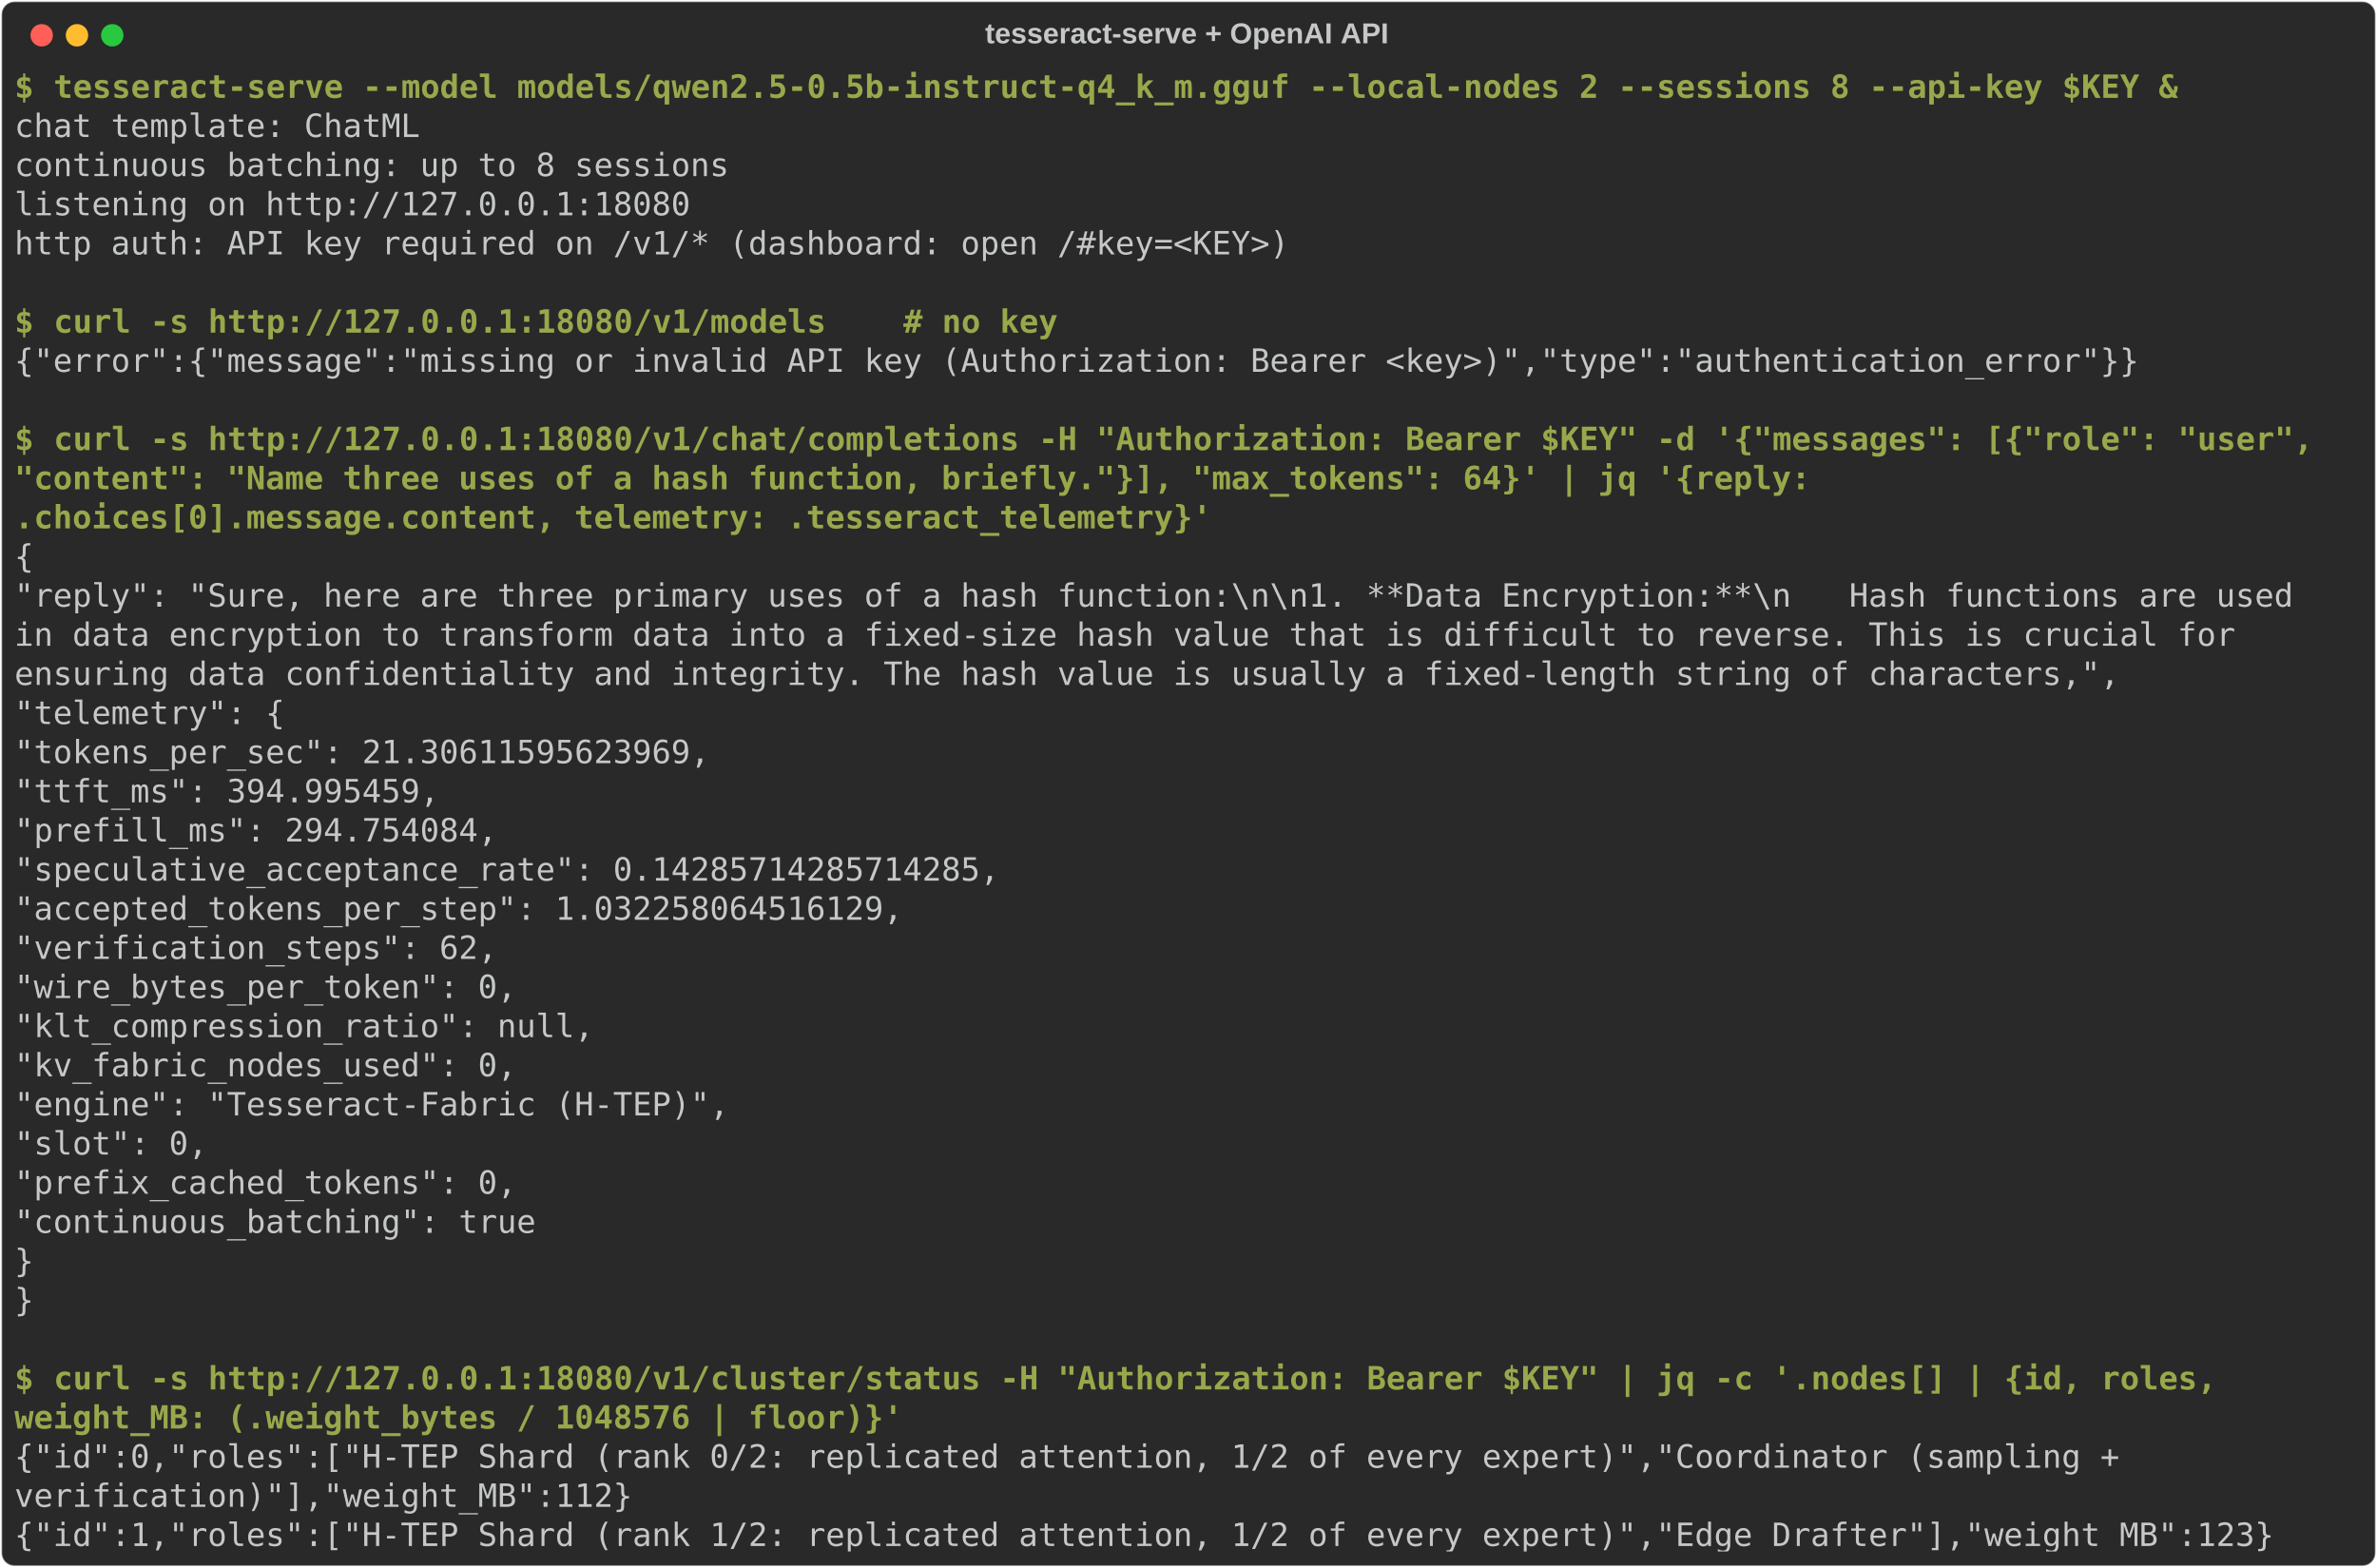
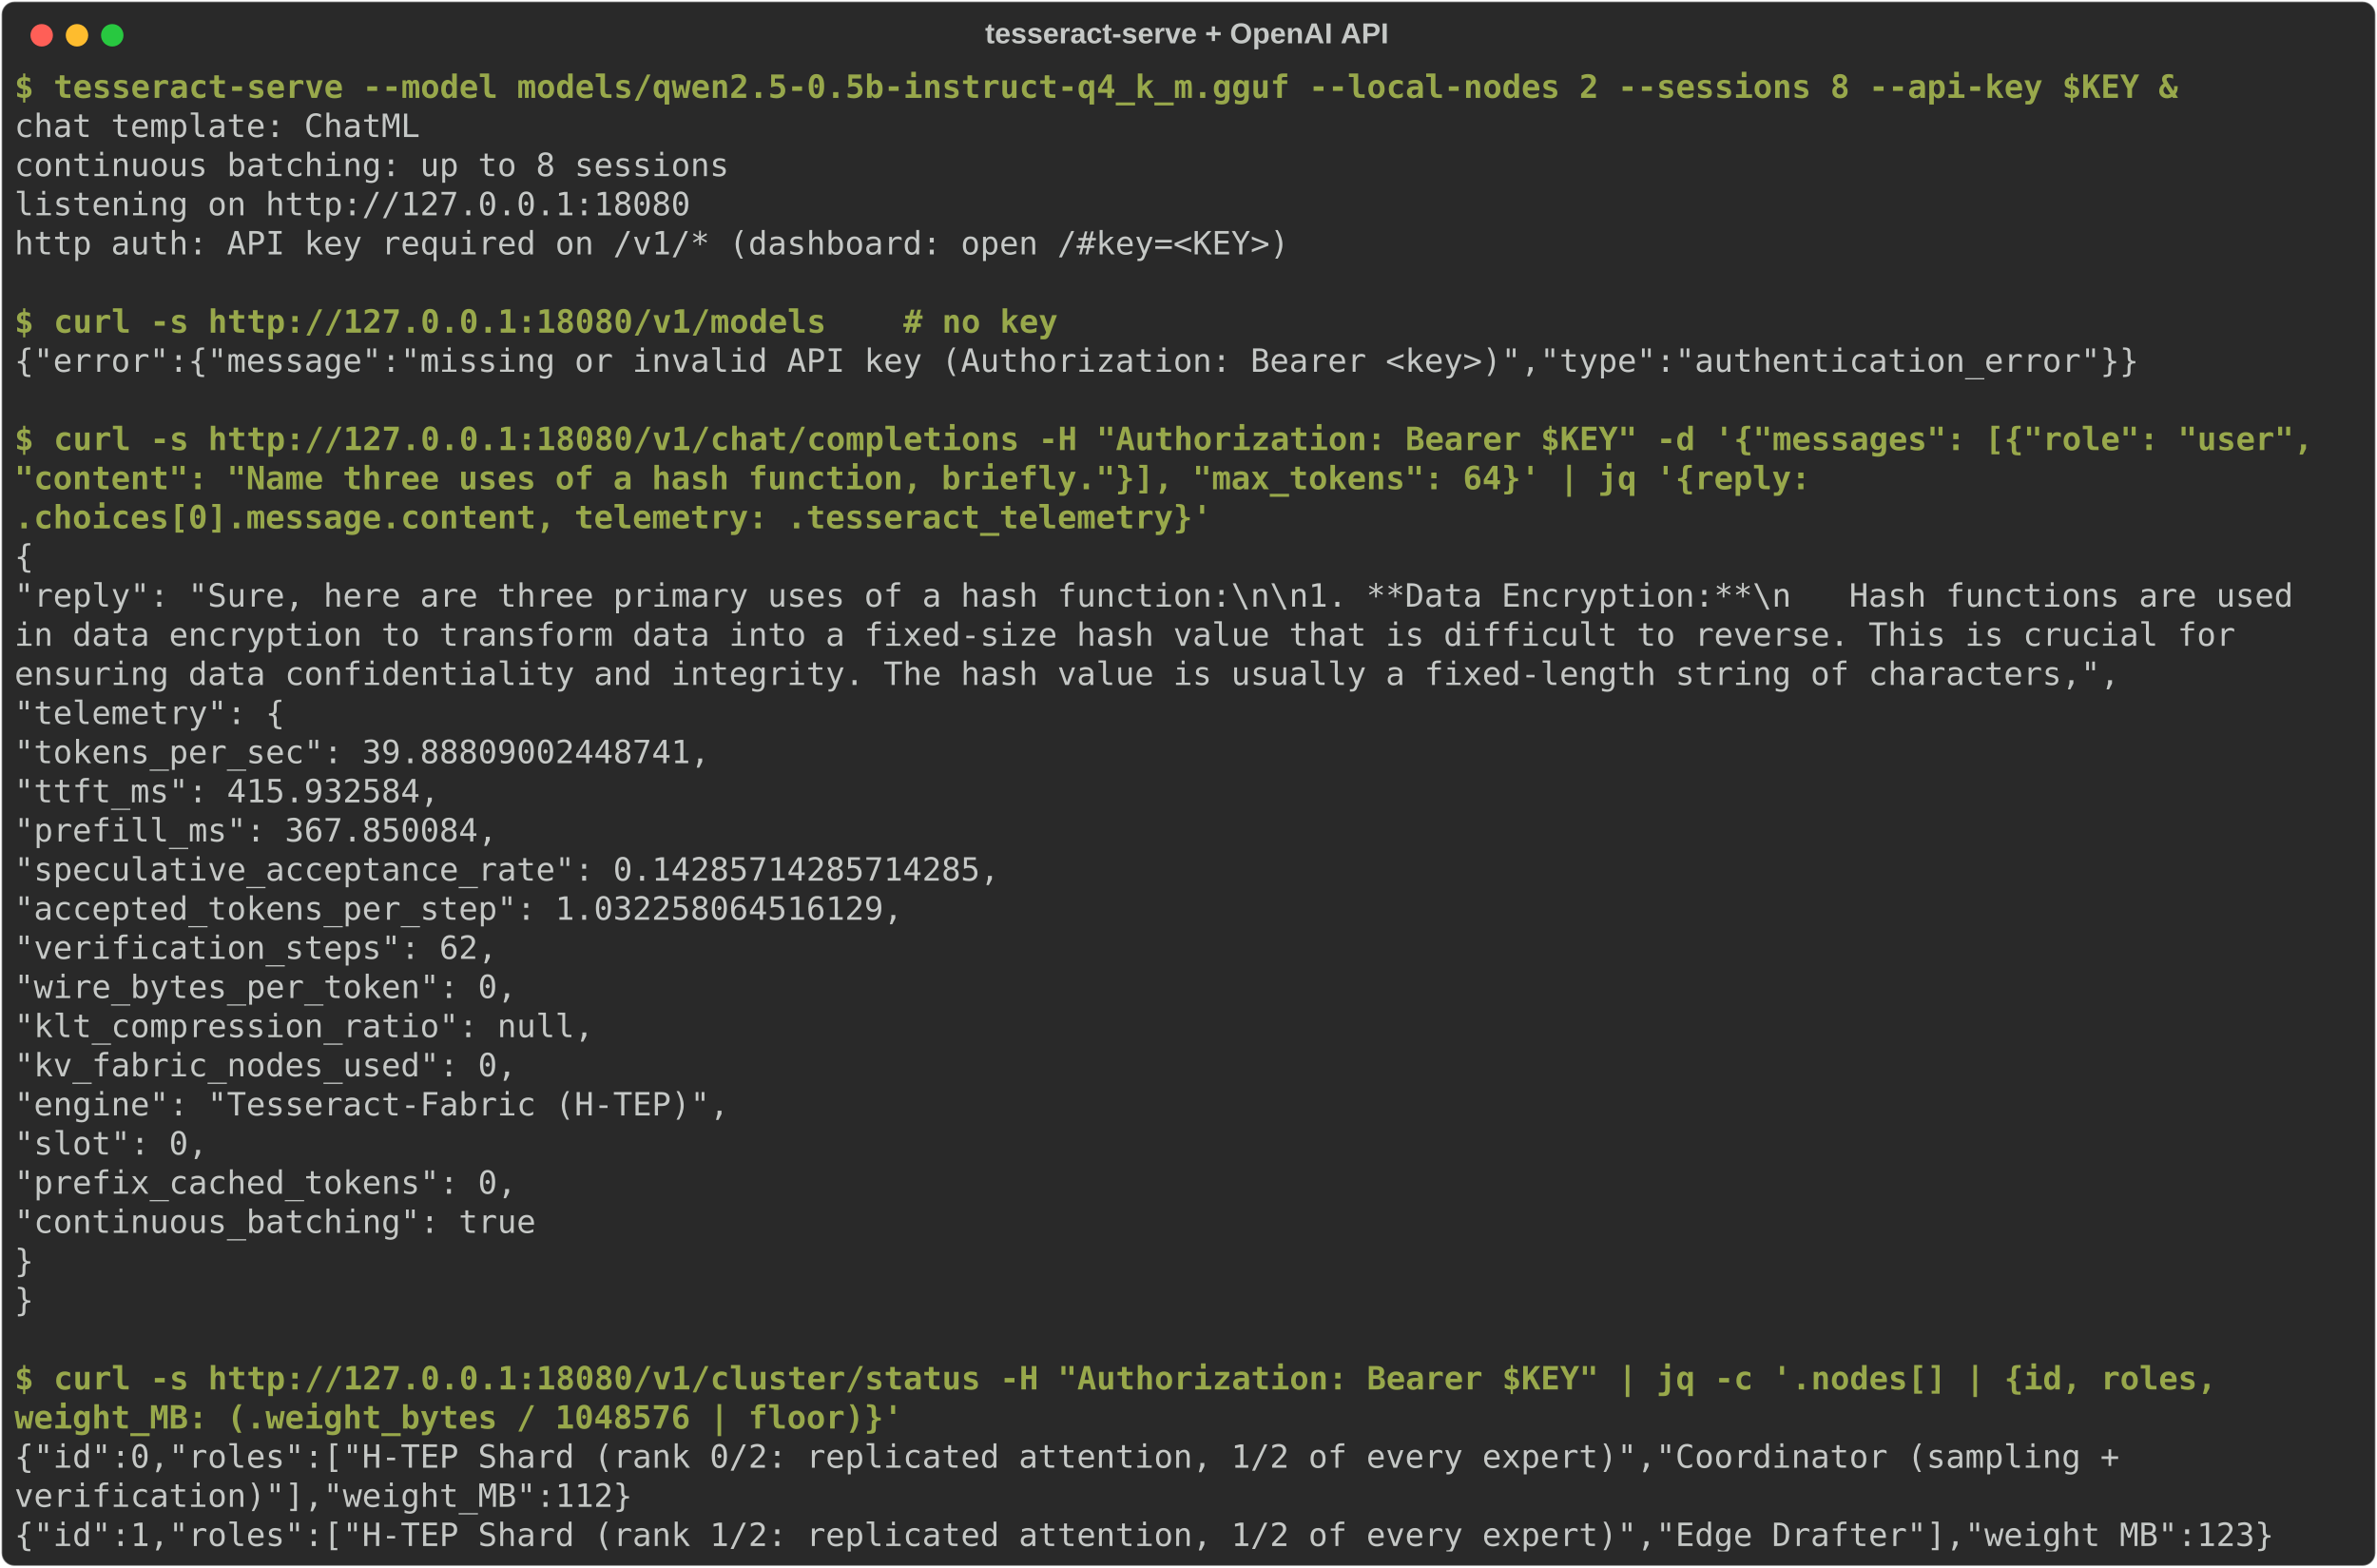
<svg xmlns="http://www.w3.org/2000/svg" class="rich-terminal" viewBox="0 0 1482 977.2">
  <style>

    @font-face {
        font-family: "Fira Code";
        src: local("FiraCode-Regular"),
                url("https://cdnjs.cloudflare.com/ajax/libs/firacode/6.2.0/woff2/FiraCode-Regular.woff2") format("woff2"),
                url("https://cdnjs.cloudflare.com/ajax/libs/firacode/6.2.0/woff/FiraCode-Regular.woff") format("woff");
        font-style: normal;
        font-weight: 400;
    }
    @font-face {
        font-family: "Fira Code";
        src: local("FiraCode-Bold"),
                url("https://cdnjs.cloudflare.com/ajax/libs/firacode/6.2.0/woff2/FiraCode-Bold.woff2") format("woff2"),
                url("https://cdnjs.cloudflare.com/ajax/libs/firacode/6.2.0/woff/FiraCode-Bold.woff") format("woff");
        font-style: bold;
        font-weight: 700;
    }

-     .terminal-1477094119-matrix {
+     .terminal-431598300-matrix {
        font-family: Fira Code, monospace;
        font-size: 20px;
        line-height: 24.4px;
        font-variant-east-asian: full-width;
    }

-     .terminal-1477094119-title {
+     .terminal-431598300-title {
        font-size: 18px;
        font-weight: bold;
        font-family: arial;
    }

-     .terminal-1477094119-r1 { fill: #98a84b;font-weight: bold }
- .terminal-1477094119-r2 { fill: #c5c8c6 }
+     .terminal-431598300-r1 { fill: #98a84b;font-weight: bold }
+ .terminal-431598300-r2 { fill: #c5c8c6 }
    </style>
  <defs>
-     <clipPath id="terminal-1477094119-clip-terminal">
+     <clipPath id="terminal-431598300-clip-terminal">
      <rect x="0" y="0" width="1463.0" height="926.2" />
    </clipPath>
-     <clipPath id="terminal-1477094119-line-0">
+     <clipPath id="terminal-431598300-line-0">
      <rect x="0" y="1.5" width="1464" height="24.65" />
    </clipPath>
-     <clipPath id="terminal-1477094119-line-1">
+     <clipPath id="terminal-431598300-line-1">
      <rect x="0" y="25.9" width="1464" height="24.65" />
    </clipPath>
-     <clipPath id="terminal-1477094119-line-2">
+     <clipPath id="terminal-431598300-line-2">
      <rect x="0" y="50.3" width="1464" height="24.65" />
    </clipPath>
-     <clipPath id="terminal-1477094119-line-3">
+     <clipPath id="terminal-431598300-line-3">
      <rect x="0" y="74.7" width="1464" height="24.65" />
    </clipPath>
-     <clipPath id="terminal-1477094119-line-4">
+     <clipPath id="terminal-431598300-line-4">
      <rect x="0" y="99.1" width="1464" height="24.65" />
    </clipPath>
-     <clipPath id="terminal-1477094119-line-5">
+     <clipPath id="terminal-431598300-line-5">
      <rect x="0" y="123.5" width="1464" height="24.65" />
    </clipPath>
-     <clipPath id="terminal-1477094119-line-6">
+     <clipPath id="terminal-431598300-line-6">
      <rect x="0" y="147.9" width="1464" height="24.65" />
    </clipPath>
-     <clipPath id="terminal-1477094119-line-7">
+     <clipPath id="terminal-431598300-line-7">
      <rect x="0" y="172.3" width="1464" height="24.65" />
    </clipPath>
-     <clipPath id="terminal-1477094119-line-8">
+     <clipPath id="terminal-431598300-line-8">
      <rect x="0" y="196.7" width="1464" height="24.65" />
    </clipPath>
-     <clipPath id="terminal-1477094119-line-9">
+     <clipPath id="terminal-431598300-line-9">
      <rect x="0" y="221.1" width="1464" height="24.65" />
    </clipPath>
-     <clipPath id="terminal-1477094119-line-10">
+     <clipPath id="terminal-431598300-line-10">
      <rect x="0" y="245.5" width="1464" height="24.65" />
    </clipPath>
-     <clipPath id="terminal-1477094119-line-11">
+     <clipPath id="terminal-431598300-line-11">
      <rect x="0" y="269.9" width="1464" height="24.65" />
    </clipPath>
-     <clipPath id="terminal-1477094119-line-12">
+     <clipPath id="terminal-431598300-line-12">
      <rect x="0" y="294.3" width="1464" height="24.65" />
    </clipPath>
-     <clipPath id="terminal-1477094119-line-13">
+     <clipPath id="terminal-431598300-line-13">
      <rect x="0" y="318.7" width="1464" height="24.65" />
    </clipPath>
-     <clipPath id="terminal-1477094119-line-14">
+     <clipPath id="terminal-431598300-line-14">
      <rect x="0" y="343.1" width="1464" height="24.65" />
    </clipPath>
-     <clipPath id="terminal-1477094119-line-15">
+     <clipPath id="terminal-431598300-line-15">
      <rect x="0" y="367.5" width="1464" height="24.65" />
    </clipPath>
-     <clipPath id="terminal-1477094119-line-16">
+     <clipPath id="terminal-431598300-line-16">
      <rect x="0" y="391.9" width="1464" height="24.65" />
    </clipPath>
-     <clipPath id="terminal-1477094119-line-17">
+     <clipPath id="terminal-431598300-line-17">
      <rect x="0" y="416.3" width="1464" height="24.65" />
    </clipPath>
-     <clipPath id="terminal-1477094119-line-18">
+     <clipPath id="terminal-431598300-line-18">
      <rect x="0" y="440.7" width="1464" height="24.65" />
    </clipPath>
-     <clipPath id="terminal-1477094119-line-19">
+     <clipPath id="terminal-431598300-line-19">
      <rect x="0" y="465.1" width="1464" height="24.65" />
    </clipPath>
-     <clipPath id="terminal-1477094119-line-20">
+     <clipPath id="terminal-431598300-line-20">
      <rect x="0" y="489.5" width="1464" height="24.65" />
    </clipPath>
-     <clipPath id="terminal-1477094119-line-21">
+     <clipPath id="terminal-431598300-line-21">
      <rect x="0" y="513.9" width="1464" height="24.65" />
    </clipPath>
-     <clipPath id="terminal-1477094119-line-22">
+     <clipPath id="terminal-431598300-line-22">
      <rect x="0" y="538.3" width="1464" height="24.65" />
    </clipPath>
-     <clipPath id="terminal-1477094119-line-23">
+     <clipPath id="terminal-431598300-line-23">
      <rect x="0" y="562.7" width="1464" height="24.65" />
    </clipPath>
-     <clipPath id="terminal-1477094119-line-24">
+     <clipPath id="terminal-431598300-line-24">
      <rect x="0" y="587.1" width="1464" height="24.65" />
    </clipPath>
-     <clipPath id="terminal-1477094119-line-25">
+     <clipPath id="terminal-431598300-line-25">
      <rect x="0" y="611.5" width="1464" height="24.65" />
    </clipPath>
-     <clipPath id="terminal-1477094119-line-26">
+     <clipPath id="terminal-431598300-line-26">
      <rect x="0" y="635.9" width="1464" height="24.65" />
    </clipPath>
-     <clipPath id="terminal-1477094119-line-27">
+     <clipPath id="terminal-431598300-line-27">
      <rect x="0" y="660.3" width="1464" height="24.65" />
    </clipPath>
-     <clipPath id="terminal-1477094119-line-28">
+     <clipPath id="terminal-431598300-line-28">
      <rect x="0" y="684.7" width="1464" height="24.65" />
    </clipPath>
-     <clipPath id="terminal-1477094119-line-29">
+     <clipPath id="terminal-431598300-line-29">
      <rect x="0" y="709.1" width="1464" height="24.65" />
    </clipPath>
-     <clipPath id="terminal-1477094119-line-30">
+     <clipPath id="terminal-431598300-line-30">
      <rect x="0" y="733.5" width="1464" height="24.65" />
    </clipPath>
-     <clipPath id="terminal-1477094119-line-31">
+     <clipPath id="terminal-431598300-line-31">
      <rect x="0" y="757.9" width="1464" height="24.65" />
    </clipPath>
-     <clipPath id="terminal-1477094119-line-32">
+     <clipPath id="terminal-431598300-line-32">
      <rect x="0" y="782.3" width="1464" height="24.65" />
    </clipPath>
-     <clipPath id="terminal-1477094119-line-33">
+     <clipPath id="terminal-431598300-line-33">
      <rect x="0" y="806.7" width="1464" height="24.65" />
    </clipPath>
-     <clipPath id="terminal-1477094119-line-34">
+     <clipPath id="terminal-431598300-line-34">
      <rect x="0" y="831.1" width="1464" height="24.65" />
    </clipPath>
-     <clipPath id="terminal-1477094119-line-35">
+     <clipPath id="terminal-431598300-line-35">
      <rect x="0" y="855.5" width="1464" height="24.65" />
    </clipPath>
-     <clipPath id="terminal-1477094119-line-36">
+     <clipPath id="terminal-431598300-line-36">
      <rect x="0" y="879.9" width="1464" height="24.65" />
    </clipPath>
  </defs>
  <rect fill="#292929" stroke="rgba(255,255,255,0.35)" stroke-width="1" x="1" y="1" width="1480" height="975.2" rx="8" />
-   <text class="terminal-1477094119-title" fill="#c5c8c6" text-anchor="middle" x="740" y="27">tesseract-serve + OpenAI API</text>
+   <text class="terminal-431598300-title" fill="#c5c8c6" text-anchor="middle" x="740" y="27">tesseract-serve + OpenAI API</text>
  <g transform="translate(26,22)">
    <circle cx="0" cy="0" r="7" fill="#ff5f57" />
    <circle cx="22" cy="0" r="7" fill="#febc2e" />
    <circle cx="44" cy="0" r="7" fill="#28c840" />
  </g>
-   <g transform="translate(9, 41)" clip-path="url(#terminal-1477094119-clip-terminal)">
-     <g class="terminal-1477094119-matrix">
-       <text class="terminal-1477094119-r1" x="0" y="20" textLength="24.4" clip-path="url(#terminal-1477094119-line-0)">$ </text>
-       <text class="terminal-1477094119-r1" x="24.4" y="20" textLength="1342" clip-path="url(#terminal-1477094119-line-0)">tesseract-serve --model models/qwen2.5-0.5b-instruct-q4_k_m.gguf --local-nodes 2 --sessions 8 --api-key $KEY &amp;</text>
-       <text class="terminal-1477094119-r2" x="1464" y="20" textLength="12.2" clip-path="url(#terminal-1477094119-line-0)">
- </text>
-       <text class="terminal-1477094119-r2" x="0" y="44.4" textLength="256.2" clip-path="url(#terminal-1477094119-line-1)">chat template: ChatML</text>
-       <text class="terminal-1477094119-r2" x="1464" y="44.4" textLength="12.2" clip-path="url(#terminal-1477094119-line-1)">
- </text>
-       <text class="terminal-1477094119-r2" x="0" y="68.8" textLength="451.4" clip-path="url(#terminal-1477094119-line-2)">continuous batching: up to 8 sessions</text>
-       <text class="terminal-1477094119-r2" x="1464" y="68.8" textLength="12.2" clip-path="url(#terminal-1477094119-line-2)">
- </text>
-       <text class="terminal-1477094119-r2" x="0" y="93.2" textLength="427" clip-path="url(#terminal-1477094119-line-3)">listening on http://127.0.0.1:18080</text>
-       <text class="terminal-1477094119-r2" x="1464" y="93.2" textLength="12.2" clip-path="url(#terminal-1477094119-line-3)">
- </text>
-       <text class="terminal-1477094119-r2" x="0" y="117.6" textLength="805.2" clip-path="url(#terminal-1477094119-line-4)">http auth: API key required on /v1/* (dashboard: open /#key=&lt;KEY&gt;)</text>
-       <text class="terminal-1477094119-r2" x="1464" y="117.6" textLength="12.2" clip-path="url(#terminal-1477094119-line-4)">
- </text>
-       <text class="terminal-1477094119-r2" x="1464" y="142" textLength="12.2" clip-path="url(#terminal-1477094119-line-5)">
- </text>
-       <text class="terminal-1477094119-r1" x="0" y="166.4" textLength="24.4" clip-path="url(#terminal-1477094119-line-6)">$ </text>
-       <text class="terminal-1477094119-r1" x="24.4" y="166.4" textLength="634.4" clip-path="url(#terminal-1477094119-line-6)">curl -s http://127.0.0.1:18080/v1/models    # no key</text>
-       <text class="terminal-1477094119-r2" x="1464" y="166.4" textLength="12.2" clip-path="url(#terminal-1477094119-line-6)">
- </text>
-       <text class="terminal-1477094119-r2" x="0" y="190.8" textLength="1342" clip-path="url(#terminal-1477094119-line-7)">{"error":{"message":"missing or invalid API key (Authorization: Bearer &lt;key&gt;)","type":"authentication_error"}}</text>
-       <text class="terminal-1477094119-r2" x="1464" y="190.8" textLength="12.2" clip-path="url(#terminal-1477094119-line-7)">
- </text>
-       <text class="terminal-1477094119-r2" x="1464" y="215.2" textLength="12.2" clip-path="url(#terminal-1477094119-line-8)">
- </text>
-       <text class="terminal-1477094119-r1" x="0" y="239.6" textLength="24.4" clip-path="url(#terminal-1477094119-line-9)">$ </text>
-       <text class="terminal-1477094119-r1" x="24.4" y="239.6" textLength="1439.6" clip-path="url(#terminal-1477094119-line-9)">curl -s http://127.0.0.1:18080/v1/chat/completions -H "Authorization: Bearer $KEY" -d '{"messages": [{"role": "user", </text>
-       <text class="terminal-1477094119-r2" x="1464" y="239.6" textLength="12.2" clip-path="url(#terminal-1477094119-line-9)">
- </text>
-       <text class="terminal-1477094119-r1" x="0" y="264" textLength="1146.8" clip-path="url(#terminal-1477094119-line-10)">"content": "Name three uses of a hash function, briefly."}], "max_tokens": 64}' | jq '{reply: </text>
-       <text class="terminal-1477094119-r2" x="1464" y="264" textLength="12.2" clip-path="url(#terminal-1477094119-line-10)">
- </text>
-       <text class="terminal-1477094119-r1" x="0" y="288.4" textLength="756.4" clip-path="url(#terminal-1477094119-line-11)">.choices[0].message.content, telemetry: .tesseract_telemetry}'</text>
-       <text class="terminal-1477094119-r2" x="1464" y="288.4" textLength="12.2" clip-path="url(#terminal-1477094119-line-11)">
- </text>
-       <text class="terminal-1477094119-r2" x="0" y="312.8" textLength="12.2" clip-path="url(#terminal-1477094119-line-12)">{</text>
-       <text class="terminal-1477094119-r2" x="1464" y="312.8" textLength="12.2" clip-path="url(#terminal-1477094119-line-12)">
- </text>
-       <text class="terminal-1477094119-r2" x="0" y="337.2" textLength="1464" clip-path="url(#terminal-1477094119-line-13)">  "reply": "Sure, here are three primary uses of a hash function:\n\n1. **Data Encryption:**\n   Hash functions are used</text>
-       <text class="terminal-1477094119-r2" x="1464" y="337.2" textLength="12.2" clip-path="url(#terminal-1477094119-line-13)">
- </text>
-       <text class="terminal-1477094119-r2" x="0" y="361.6" textLength="1415.2" clip-path="url(#terminal-1477094119-line-14)">in data encryption to transform data into a fixed-size hash value that is difficult to reverse. This is crucial for </text>
-       <text class="terminal-1477094119-r2" x="1464" y="361.6" textLength="12.2" clip-path="url(#terminal-1477094119-line-14)">
- </text>
-       <text class="terminal-1477094119-r2" x="0" y="386" textLength="1329.8" clip-path="url(#terminal-1477094119-line-15)">ensuring data confidentiality and integrity. The hash value is usually a fixed-length string of characters,",</text>
-       <text class="terminal-1477094119-r2" x="1464" y="386" textLength="12.2" clip-path="url(#terminal-1477094119-line-15)">
- </text>
-       <text class="terminal-1477094119-r2" x="0" y="410.4" textLength="195.2" clip-path="url(#terminal-1477094119-line-16)">  "telemetry": {</text>
-       <text class="terminal-1477094119-r2" x="1464" y="410.4" textLength="12.2" clip-path="url(#terminal-1477094119-line-16)">
- </text>
-       <text class="terminal-1477094119-r2" x="0" y="434.8" textLength="488" clip-path="url(#terminal-1477094119-line-17)">    "tokens_per_sec": 21.30611595623969,</text>
-       <text class="terminal-1477094119-r2" x="1464" y="434.8" textLength="12.2" clip-path="url(#terminal-1477094119-line-17)">
- </text>
-       <text class="terminal-1477094119-r2" x="0" y="459.2" textLength="317.2" clip-path="url(#terminal-1477094119-line-18)">    "ttft_ms": 394.995459,</text>
-       <text class="terminal-1477094119-r2" x="1464" y="459.2" textLength="12.2" clip-path="url(#terminal-1477094119-line-18)">
- </text>
-       <text class="terminal-1477094119-r2" x="0" y="483.6" textLength="353.8" clip-path="url(#terminal-1477094119-line-19)">    "prefill_ms": 294.754084,</text>
-       <text class="terminal-1477094119-r2" x="1464" y="483.6" textLength="12.2" clip-path="url(#terminal-1477094119-line-19)">
- </text>
-       <text class="terminal-1477094119-r2" x="0" y="508" textLength="671" clip-path="url(#terminal-1477094119-line-20)">    "speculative_acceptance_rate": 0.14285714285714285,</text>
-       <text class="terminal-1477094119-r2" x="1464" y="508" textLength="12.2" clip-path="url(#terminal-1477094119-line-20)">
- </text>
-       <text class="terminal-1477094119-r2" x="0" y="532.4" textLength="610" clip-path="url(#terminal-1477094119-line-21)">    "accepted_tokens_per_step": 1.032258064516129,</text>
-       <text class="terminal-1477094119-r2" x="1464" y="532.4" textLength="12.2" clip-path="url(#terminal-1477094119-line-21)">
- </text>
-       <text class="terminal-1477094119-r2" x="0" y="556.8" textLength="353.8" clip-path="url(#terminal-1477094119-line-22)">    "verification_steps": 62,</text>
-       <text class="terminal-1477094119-r2" x="1464" y="556.8" textLength="12.2" clip-path="url(#terminal-1477094119-line-22)">
- </text>
-       <text class="terminal-1477094119-r2" x="0" y="581.2" textLength="366" clip-path="url(#terminal-1477094119-line-23)">    "wire_bytes_per_token": 0,</text>
-       <text class="terminal-1477094119-r2" x="1464" y="581.2" textLength="12.2" clip-path="url(#terminal-1477094119-line-23)">
- </text>
-       <text class="terminal-1477094119-r2" x="0" y="605.6" textLength="414.8" clip-path="url(#terminal-1477094119-line-24)">    "klt_compression_ratio": null,</text>
-       <text class="terminal-1477094119-r2" x="1464" y="605.6" textLength="12.2" clip-path="url(#terminal-1477094119-line-24)">
- </text>
-       <text class="terminal-1477094119-r2" x="0" y="630" textLength="366" clip-path="url(#terminal-1477094119-line-25)">    "kv_fabric_nodes_used": 0,</text>
-       <text class="terminal-1477094119-r2" x="1464" y="630" textLength="12.2" clip-path="url(#terminal-1477094119-line-25)">
- </text>
-       <text class="terminal-1477094119-r2" x="0" y="654.4" textLength="500.2" clip-path="url(#terminal-1477094119-line-26)">    "engine": "Tesseract-Fabric (H-TEP)",</text>
-       <text class="terminal-1477094119-r2" x="1464" y="654.4" textLength="12.2" clip-path="url(#terminal-1477094119-line-26)">
- </text>
-       <text class="terminal-1477094119-r2" x="0" y="678.8" textLength="170.8" clip-path="url(#terminal-1477094119-line-27)">    "slot": 0,</text>
-       <text class="terminal-1477094119-r2" x="1464" y="678.8" textLength="12.2" clip-path="url(#terminal-1477094119-line-27)">
- </text>
-       <text class="terminal-1477094119-r2" x="0" y="703.2" textLength="366" clip-path="url(#terminal-1477094119-line-28)">    "prefix_cached_tokens": 0,</text>
-       <text class="terminal-1477094119-r2" x="1464" y="703.2" textLength="12.2" clip-path="url(#terminal-1477094119-line-28)">
- </text>
-       <text class="terminal-1477094119-r2" x="0" y="727.6" textLength="378.2" clip-path="url(#terminal-1477094119-line-29)">    "continuous_batching": true</text>
-       <text class="terminal-1477094119-r2" x="1464" y="727.6" textLength="12.2" clip-path="url(#terminal-1477094119-line-29)">
- </text>
-       <text class="terminal-1477094119-r2" x="0" y="752" textLength="36.6" clip-path="url(#terminal-1477094119-line-30)">  }</text>
-       <text class="terminal-1477094119-r2" x="1464" y="752" textLength="12.2" clip-path="url(#terminal-1477094119-line-30)">
- </text>
-       <text class="terminal-1477094119-r2" x="0" y="776.4" textLength="12.2" clip-path="url(#terminal-1477094119-line-31)">}</text>
-       <text class="terminal-1477094119-r2" x="1464" y="776.4" textLength="12.2" clip-path="url(#terminal-1477094119-line-31)">
- </text>
-       <text class="terminal-1477094119-r2" x="1464" y="800.8" textLength="12.2" clip-path="url(#terminal-1477094119-line-32)">
- </text>
-       <text class="terminal-1477094119-r1" x="0" y="825.2" textLength="24.4" clip-path="url(#terminal-1477094119-line-33)">$ </text>
-       <text class="terminal-1477094119-r1" x="24.4" y="825.2" textLength="1378.6" clip-path="url(#terminal-1477094119-line-33)">curl -s http://127.0.0.1:18080/v1/cluster/status -H "Authorization: Bearer $KEY" | jq -c '.nodes[] | {id, roles, </text>
-       <text class="terminal-1477094119-r2" x="1464" y="825.2" textLength="12.2" clip-path="url(#terminal-1477094119-line-33)">
- </text>
-       <text class="terminal-1477094119-r1" x="0" y="849.6" textLength="561.2" clip-path="url(#terminal-1477094119-line-34)">weight_MB: (.weight_bytes / 1048576 | floor)}'</text>
-       <text class="terminal-1477094119-r2" x="1464" y="849.6" textLength="12.2" clip-path="url(#terminal-1477094119-line-34)">
- </text>
-       <text class="terminal-1477094119-r2" x="0" y="874" textLength="1342" clip-path="url(#terminal-1477094119-line-35)">{"id":0,"roles":["H-TEP Shard (rank 0/2: replicated attention, 1/2 of every expert)","Coordinator (sampling + </text>
-       <text class="terminal-1477094119-r2" x="1464" y="874" textLength="12.2" clip-path="url(#terminal-1477094119-line-35)">
- </text>
-       <text class="terminal-1477094119-r2" x="0" y="898.4" textLength="390.4" clip-path="url(#terminal-1477094119-line-36)">verification)"],"weight_MB":112}</text>
-       <text class="terminal-1477094119-r2" x="1464" y="898.4" textLength="12.2" clip-path="url(#terminal-1477094119-line-36)">
- </text>
-       <text class="terminal-1477094119-r2" x="0" y="922.8" textLength="1427.4" clip-path="url(#terminal-1477094119-line-37)">{"id":1,"roles":["H-TEP Shard (rank 1/2: replicated attention, 1/2 of every expert)","Edge Drafter"],"weight_MB":123}</text>
-       <text class="terminal-1477094119-r2" x="1464" y="922.8" textLength="12.2" clip-path="url(#terminal-1477094119-line-37)">
+   <g transform="translate(9, 41)" clip-path="url(#terminal-431598300-clip-terminal)">
+     <g class="terminal-431598300-matrix">
+       <text class="terminal-431598300-r1" x="0" y="20" textLength="24.4" clip-path="url(#terminal-431598300-line-0)">$ </text>
+       <text class="terminal-431598300-r1" x="24.4" y="20" textLength="1342" clip-path="url(#terminal-431598300-line-0)">tesseract-serve --model models/qwen2.5-0.5b-instruct-q4_k_m.gguf --local-nodes 2 --sessions 8 --api-key $KEY &amp;</text>
+       <text class="terminal-431598300-r2" x="1464" y="20" textLength="12.2" clip-path="url(#terminal-431598300-line-0)">
+ </text>
+       <text class="terminal-431598300-r2" x="0" y="44.4" textLength="256.2" clip-path="url(#terminal-431598300-line-1)">chat template: ChatML</text>
+       <text class="terminal-431598300-r2" x="1464" y="44.4" textLength="12.2" clip-path="url(#terminal-431598300-line-1)">
+ </text>
+       <text class="terminal-431598300-r2" x="0" y="68.8" textLength="451.4" clip-path="url(#terminal-431598300-line-2)">continuous batching: up to 8 sessions</text>
+       <text class="terminal-431598300-r2" x="1464" y="68.8" textLength="12.2" clip-path="url(#terminal-431598300-line-2)">
+ </text>
+       <text class="terminal-431598300-r2" x="0" y="93.2" textLength="427" clip-path="url(#terminal-431598300-line-3)">listening on http://127.0.0.1:18080</text>
+       <text class="terminal-431598300-r2" x="1464" y="93.2" textLength="12.2" clip-path="url(#terminal-431598300-line-3)">
+ </text>
+       <text class="terminal-431598300-r2" x="0" y="117.6" textLength="805.2" clip-path="url(#terminal-431598300-line-4)">http auth: API key required on /v1/* (dashboard: open /#key=&lt;KEY&gt;)</text>
+       <text class="terminal-431598300-r2" x="1464" y="117.6" textLength="12.2" clip-path="url(#terminal-431598300-line-4)">
+ </text>
+       <text class="terminal-431598300-r2" x="1464" y="142" textLength="12.2" clip-path="url(#terminal-431598300-line-5)">
+ </text>
+       <text class="terminal-431598300-r1" x="0" y="166.4" textLength="24.4" clip-path="url(#terminal-431598300-line-6)">$ </text>
+       <text class="terminal-431598300-r1" x="24.4" y="166.4" textLength="634.4" clip-path="url(#terminal-431598300-line-6)">curl -s http://127.0.0.1:18080/v1/models    # no key</text>
+       <text class="terminal-431598300-r2" x="1464" y="166.4" textLength="12.2" clip-path="url(#terminal-431598300-line-6)">
+ </text>
+       <text class="terminal-431598300-r2" x="0" y="190.8" textLength="1342" clip-path="url(#terminal-431598300-line-7)">{"error":{"message":"missing or invalid API key (Authorization: Bearer &lt;key&gt;)","type":"authentication_error"}}</text>
+       <text class="terminal-431598300-r2" x="1464" y="190.8" textLength="12.2" clip-path="url(#terminal-431598300-line-7)">
+ </text>
+       <text class="terminal-431598300-r2" x="1464" y="215.2" textLength="12.2" clip-path="url(#terminal-431598300-line-8)">
+ </text>
+       <text class="terminal-431598300-r1" x="0" y="239.6" textLength="24.4" clip-path="url(#terminal-431598300-line-9)">$ </text>
+       <text class="terminal-431598300-r1" x="24.4" y="239.6" textLength="1439.6" clip-path="url(#terminal-431598300-line-9)">curl -s http://127.0.0.1:18080/v1/chat/completions -H "Authorization: Bearer $KEY" -d '{"messages": [{"role": "user", </text>
+       <text class="terminal-431598300-r2" x="1464" y="239.6" textLength="12.2" clip-path="url(#terminal-431598300-line-9)">
+ </text>
+       <text class="terminal-431598300-r1" x="0" y="264" textLength="1146.8" clip-path="url(#terminal-431598300-line-10)">"content": "Name three uses of a hash function, briefly."}], "max_tokens": 64}' | jq '{reply: </text>
+       <text class="terminal-431598300-r2" x="1464" y="264" textLength="12.2" clip-path="url(#terminal-431598300-line-10)">
+ </text>
+       <text class="terminal-431598300-r1" x="0" y="288.4" textLength="756.4" clip-path="url(#terminal-431598300-line-11)">.choices[0].message.content, telemetry: .tesseract_telemetry}'</text>
+       <text class="terminal-431598300-r2" x="1464" y="288.4" textLength="12.2" clip-path="url(#terminal-431598300-line-11)">
+ </text>
+       <text class="terminal-431598300-r2" x="0" y="312.8" textLength="12.2" clip-path="url(#terminal-431598300-line-12)">{</text>
+       <text class="terminal-431598300-r2" x="1464" y="312.8" textLength="12.2" clip-path="url(#terminal-431598300-line-12)">
+ </text>
+       <text class="terminal-431598300-r2" x="0" y="337.2" textLength="1464" clip-path="url(#terminal-431598300-line-13)">  "reply": "Sure, here are three primary uses of a hash function:\n\n1. **Data Encryption:**\n   Hash functions are used</text>
+       <text class="terminal-431598300-r2" x="1464" y="337.2" textLength="12.2" clip-path="url(#terminal-431598300-line-13)">
+ </text>
+       <text class="terminal-431598300-r2" x="0" y="361.6" textLength="1415.2" clip-path="url(#terminal-431598300-line-14)">in data encryption to transform data into a fixed-size hash value that is difficult to reverse. This is crucial for </text>
+       <text class="terminal-431598300-r2" x="1464" y="361.6" textLength="12.2" clip-path="url(#terminal-431598300-line-14)">
+ </text>
+       <text class="terminal-431598300-r2" x="0" y="386" textLength="1329.8" clip-path="url(#terminal-431598300-line-15)">ensuring data confidentiality and integrity. The hash value is usually a fixed-length string of characters,",</text>
+       <text class="terminal-431598300-r2" x="1464" y="386" textLength="12.2" clip-path="url(#terminal-431598300-line-15)">
+ </text>
+       <text class="terminal-431598300-r2" x="0" y="410.4" textLength="195.2" clip-path="url(#terminal-431598300-line-16)">  "telemetry": {</text>
+       <text class="terminal-431598300-r2" x="1464" y="410.4" textLength="12.2" clip-path="url(#terminal-431598300-line-16)">
+ </text>
+       <text class="terminal-431598300-r2" x="0" y="434.8" textLength="488" clip-path="url(#terminal-431598300-line-17)">    "tokens_per_sec": 39.88809002448741,</text>
+       <text class="terminal-431598300-r2" x="1464" y="434.8" textLength="12.2" clip-path="url(#terminal-431598300-line-17)">
+ </text>
+       <text class="terminal-431598300-r2" x="0" y="459.2" textLength="317.2" clip-path="url(#terminal-431598300-line-18)">    "ttft_ms": 415.932584,</text>
+       <text class="terminal-431598300-r2" x="1464" y="459.2" textLength="12.2" clip-path="url(#terminal-431598300-line-18)">
+ </text>
+       <text class="terminal-431598300-r2" x="0" y="483.6" textLength="353.8" clip-path="url(#terminal-431598300-line-19)">    "prefill_ms": 367.850084,</text>
+       <text class="terminal-431598300-r2" x="1464" y="483.6" textLength="12.2" clip-path="url(#terminal-431598300-line-19)">
+ </text>
+       <text class="terminal-431598300-r2" x="0" y="508" textLength="671" clip-path="url(#terminal-431598300-line-20)">    "speculative_acceptance_rate": 0.14285714285714285,</text>
+       <text class="terminal-431598300-r2" x="1464" y="508" textLength="12.2" clip-path="url(#terminal-431598300-line-20)">
+ </text>
+       <text class="terminal-431598300-r2" x="0" y="532.4" textLength="610" clip-path="url(#terminal-431598300-line-21)">    "accepted_tokens_per_step": 1.032258064516129,</text>
+       <text class="terminal-431598300-r2" x="1464" y="532.4" textLength="12.2" clip-path="url(#terminal-431598300-line-21)">
+ </text>
+       <text class="terminal-431598300-r2" x="0" y="556.8" textLength="353.8" clip-path="url(#terminal-431598300-line-22)">    "verification_steps": 62,</text>
+       <text class="terminal-431598300-r2" x="1464" y="556.8" textLength="12.2" clip-path="url(#terminal-431598300-line-22)">
+ </text>
+       <text class="terminal-431598300-r2" x="0" y="581.2" textLength="366" clip-path="url(#terminal-431598300-line-23)">    "wire_bytes_per_token": 0,</text>
+       <text class="terminal-431598300-r2" x="1464" y="581.2" textLength="12.2" clip-path="url(#terminal-431598300-line-23)">
+ </text>
+       <text class="terminal-431598300-r2" x="0" y="605.6" textLength="414.8" clip-path="url(#terminal-431598300-line-24)">    "klt_compression_ratio": null,</text>
+       <text class="terminal-431598300-r2" x="1464" y="605.6" textLength="12.2" clip-path="url(#terminal-431598300-line-24)">
+ </text>
+       <text class="terminal-431598300-r2" x="0" y="630" textLength="366" clip-path="url(#terminal-431598300-line-25)">    "kv_fabric_nodes_used": 0,</text>
+       <text class="terminal-431598300-r2" x="1464" y="630" textLength="12.2" clip-path="url(#terminal-431598300-line-25)">
+ </text>
+       <text class="terminal-431598300-r2" x="0" y="654.4" textLength="500.2" clip-path="url(#terminal-431598300-line-26)">    "engine": "Tesseract-Fabric (H-TEP)",</text>
+       <text class="terminal-431598300-r2" x="1464" y="654.4" textLength="12.2" clip-path="url(#terminal-431598300-line-26)">
+ </text>
+       <text class="terminal-431598300-r2" x="0" y="678.8" textLength="170.8" clip-path="url(#terminal-431598300-line-27)">    "slot": 0,</text>
+       <text class="terminal-431598300-r2" x="1464" y="678.8" textLength="12.2" clip-path="url(#terminal-431598300-line-27)">
+ </text>
+       <text class="terminal-431598300-r2" x="0" y="703.2" textLength="366" clip-path="url(#terminal-431598300-line-28)">    "prefix_cached_tokens": 0,</text>
+       <text class="terminal-431598300-r2" x="1464" y="703.2" textLength="12.2" clip-path="url(#terminal-431598300-line-28)">
+ </text>
+       <text class="terminal-431598300-r2" x="0" y="727.6" textLength="378.2" clip-path="url(#terminal-431598300-line-29)">    "continuous_batching": true</text>
+       <text class="terminal-431598300-r2" x="1464" y="727.6" textLength="12.2" clip-path="url(#terminal-431598300-line-29)">
+ </text>
+       <text class="terminal-431598300-r2" x="0" y="752" textLength="36.6" clip-path="url(#terminal-431598300-line-30)">  }</text>
+       <text class="terminal-431598300-r2" x="1464" y="752" textLength="12.2" clip-path="url(#terminal-431598300-line-30)">
+ </text>
+       <text class="terminal-431598300-r2" x="0" y="776.4" textLength="12.2" clip-path="url(#terminal-431598300-line-31)">}</text>
+       <text class="terminal-431598300-r2" x="1464" y="776.4" textLength="12.2" clip-path="url(#terminal-431598300-line-31)">
+ </text>
+       <text class="terminal-431598300-r2" x="1464" y="800.8" textLength="12.2" clip-path="url(#terminal-431598300-line-32)">
+ </text>
+       <text class="terminal-431598300-r1" x="0" y="825.2" textLength="24.4" clip-path="url(#terminal-431598300-line-33)">$ </text>
+       <text class="terminal-431598300-r1" x="24.4" y="825.2" textLength="1378.6" clip-path="url(#terminal-431598300-line-33)">curl -s http://127.0.0.1:18080/v1/cluster/status -H "Authorization: Bearer $KEY" | jq -c '.nodes[] | {id, roles, </text>
+       <text class="terminal-431598300-r2" x="1464" y="825.2" textLength="12.2" clip-path="url(#terminal-431598300-line-33)">
+ </text>
+       <text class="terminal-431598300-r1" x="0" y="849.6" textLength="561.2" clip-path="url(#terminal-431598300-line-34)">weight_MB: (.weight_bytes / 1048576 | floor)}'</text>
+       <text class="terminal-431598300-r2" x="1464" y="849.6" textLength="12.2" clip-path="url(#terminal-431598300-line-34)">
+ </text>
+       <text class="terminal-431598300-r2" x="0" y="874" textLength="1342" clip-path="url(#terminal-431598300-line-35)">{"id":0,"roles":["H-TEP Shard (rank 0/2: replicated attention, 1/2 of every expert)","Coordinator (sampling + </text>
+       <text class="terminal-431598300-r2" x="1464" y="874" textLength="12.2" clip-path="url(#terminal-431598300-line-35)">
+ </text>
+       <text class="terminal-431598300-r2" x="0" y="898.4" textLength="390.4" clip-path="url(#terminal-431598300-line-36)">verification)"],"weight_MB":112}</text>
+       <text class="terminal-431598300-r2" x="1464" y="898.4" textLength="12.2" clip-path="url(#terminal-431598300-line-36)">
+ </text>
+       <text class="terminal-431598300-r2" x="0" y="922.8" textLength="1427.4" clip-path="url(#terminal-431598300-line-37)">{"id":1,"roles":["H-TEP Shard (rank 1/2: replicated attention, 1/2 of every expert)","Edge Drafter"],"weight_MB":123}</text>
+       <text class="terminal-431598300-r2" x="1464" y="922.8" textLength="12.2" clip-path="url(#terminal-431598300-line-37)">
</text>
    </g>
  </g>
</svg>
